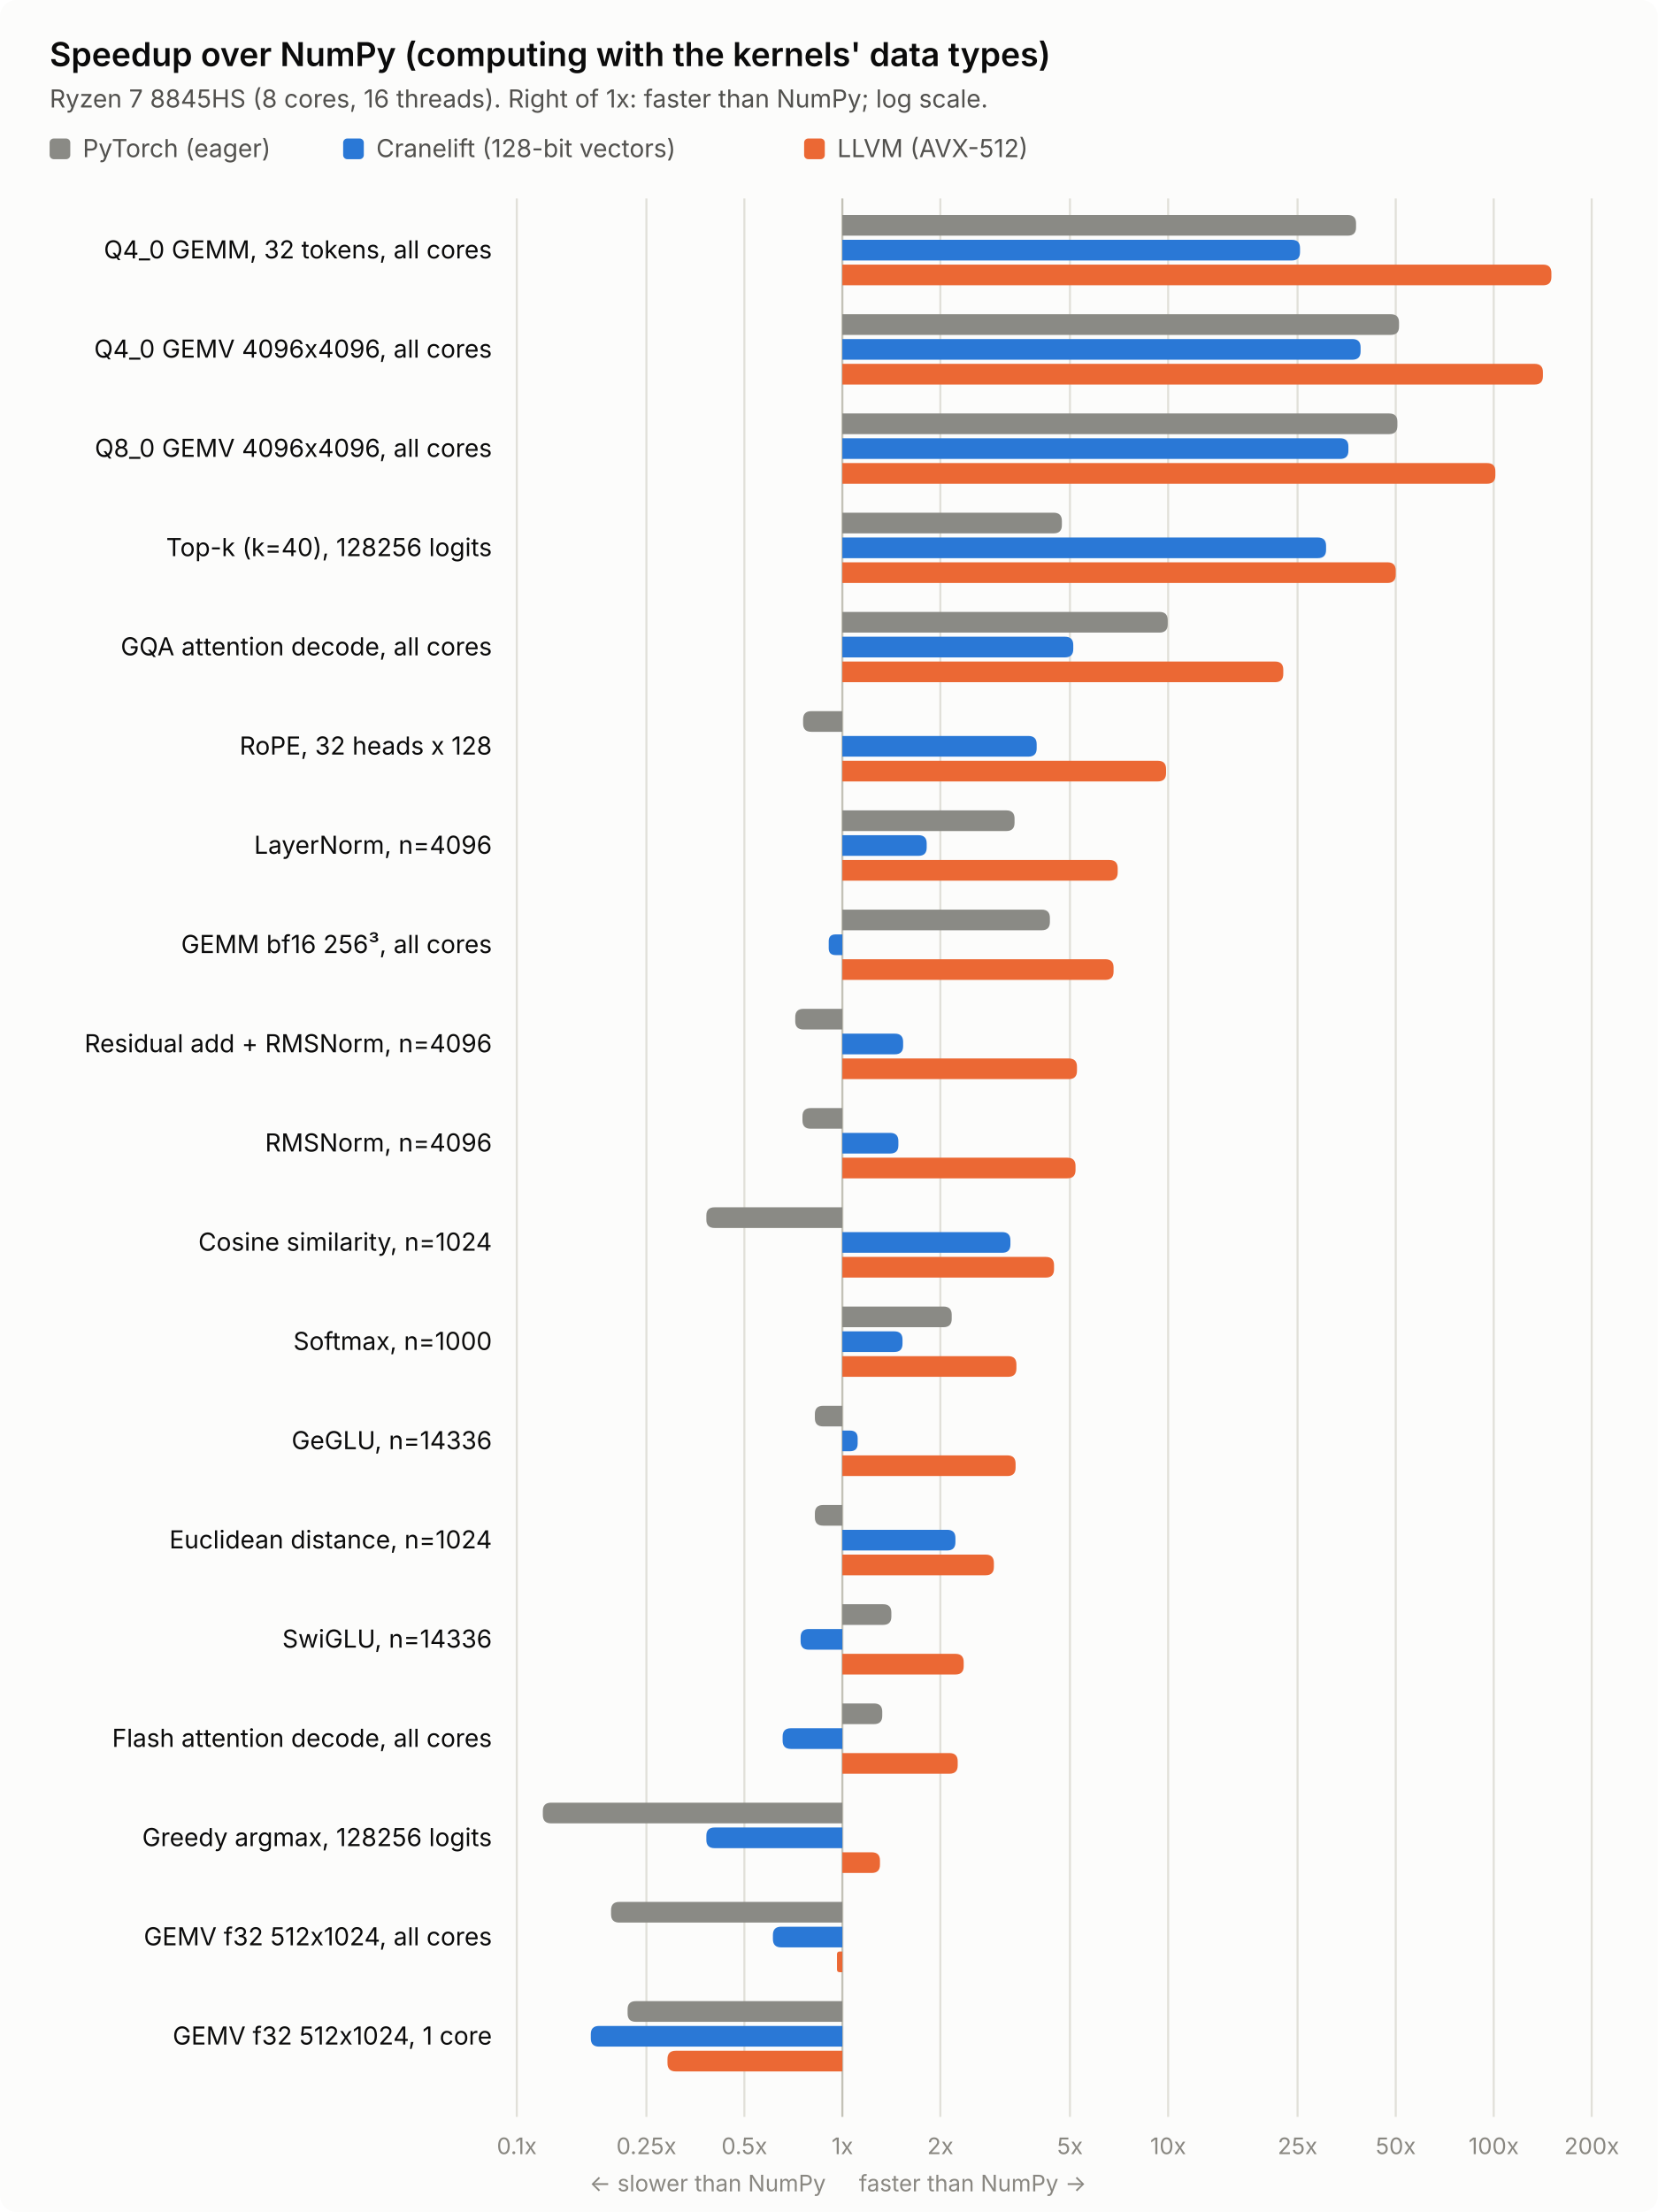
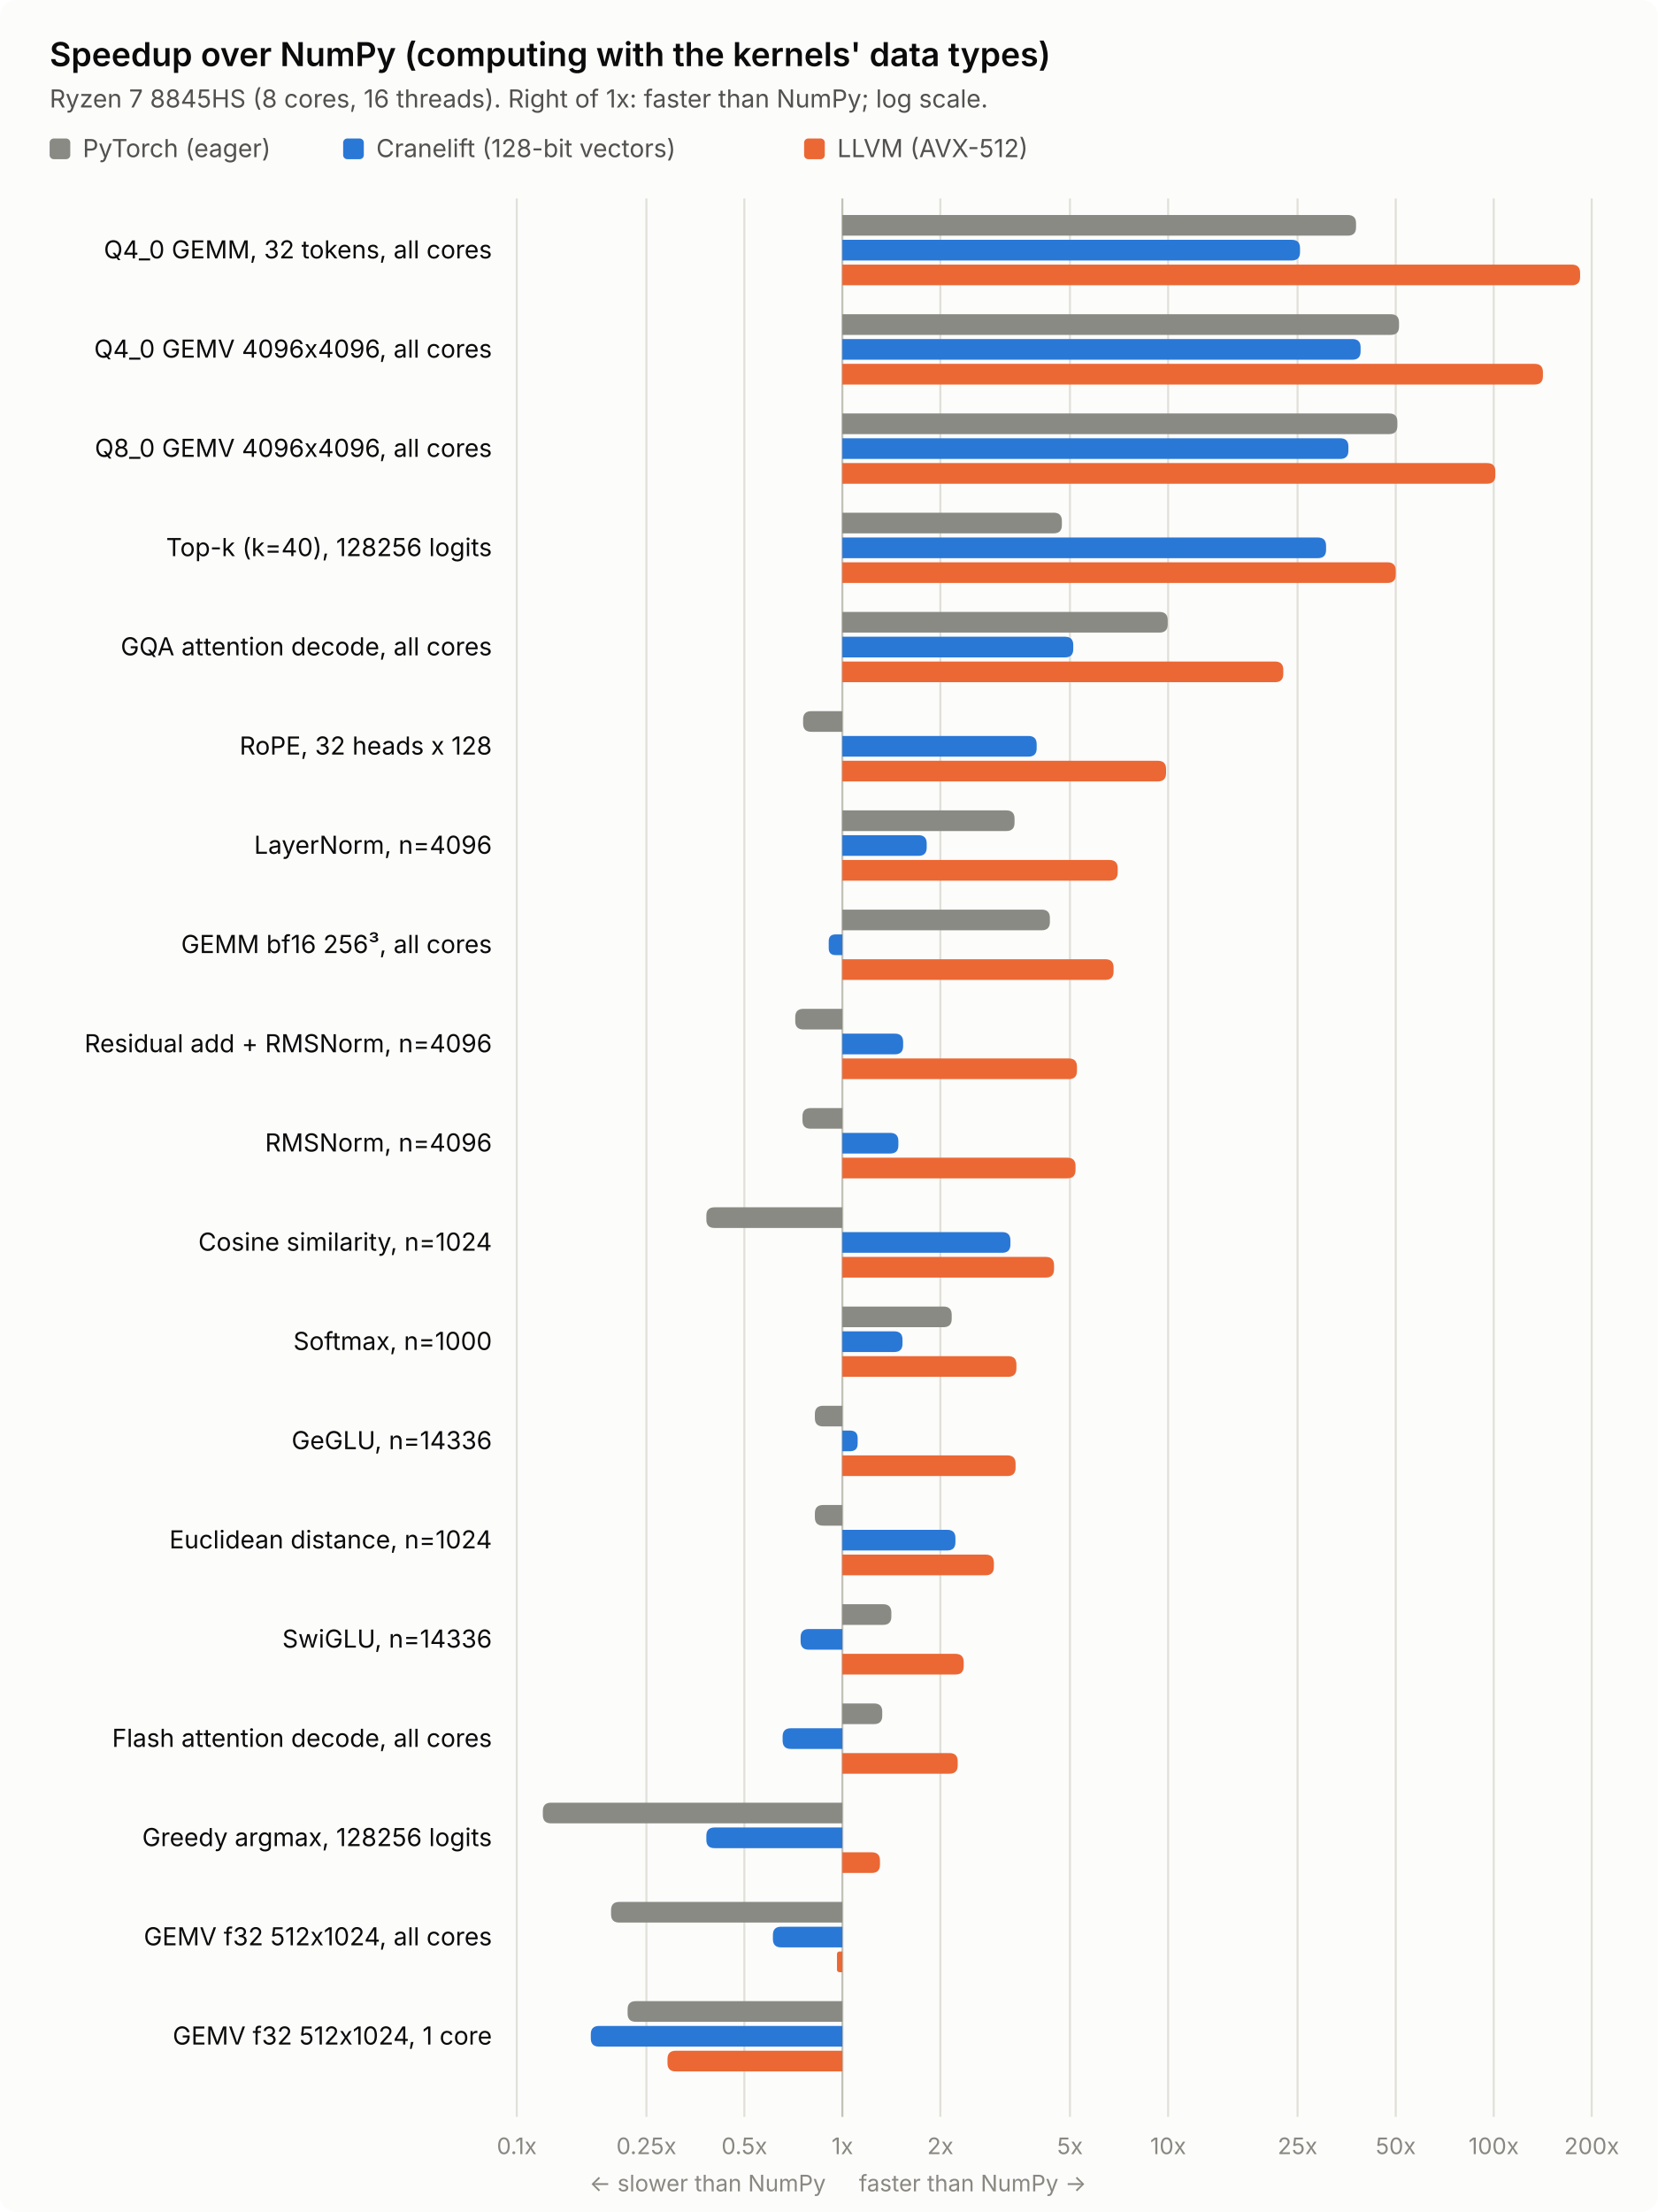
<svg xmlns="http://www.w3.org/2000/svg" width="802" height="1070" viewBox="0 0 802 1070" font-family="system-ui, -apple-system, &quot;Segoe UI&quot;, sans-serif">
  <rect width="802" height="1070" rx="8" fill="#fcfcfb" />
  <text x="24" y="32" font-size="16" font-weight="600" fill="#0b0b0b">Speedup over NumPy (computing with the kernels' data types)</text>
  <text x="24" y="52" font-size="12" fill="#52514e">Ryzen 7 8845HS (8 cores, 16 threads). Right of 1x: faster than NumPy; log scale.</text>
  <rect x="24" y="67" width="10" height="10" rx="2" fill="#8a8a85" />
  <text x="40" y="76" font-size="12" fill="#52514e">PyTorch (eager)</text>
  <rect x="166" y="67" width="10" height="10" rx="2" fill="#2a78d6" />
  <text x="182" y="76" font-size="12" fill="#52514e">Cranelift (128-bit vectors)</text>
  <rect x="389" y="67" width="10" height="10" rx="2" fill="#eb6834" />
  <text x="405" y="76" font-size="12" fill="#52514e">LLVM (AVX-512)</text>
  <line x1="250.0" y1="96" x2="250.0" y2="1024" stroke="#e1e0d9" stroke-width="1" />
  <text x="250.0" y="1042" font-size="11" text-anchor="middle" fill="#898781">0.1x</text>
  <line x1="312.7" y1="96" x2="312.7" y2="1024" stroke="#e1e0d9" stroke-width="1" />
  <text x="312.7" y="1042" font-size="11" text-anchor="middle" fill="#898781">0.25x</text>
  <line x1="360.1" y1="96" x2="360.1" y2="1024" stroke="#e1e0d9" stroke-width="1" />
  <text x="360.1" y="1042" font-size="11" text-anchor="middle" fill="#898781">0.5x</text>
  <line x1="407.5" y1="96" x2="407.5" y2="1024" stroke="#c3c2b7" stroke-width="1" />
  <text x="407.5" y="1042" font-size="11" text-anchor="middle" fill="#898781">1x</text>
  <line x1="454.9" y1="96" x2="454.9" y2="1024" stroke="#e1e0d9" stroke-width="1" />
  <text x="454.9" y="1042" font-size="11" text-anchor="middle" fill="#898781">2x</text>
  <line x1="517.6" y1="96" x2="517.6" y2="1024" stroke="#e1e0d9" stroke-width="1" />
  <text x="517.6" y="1042" font-size="11" text-anchor="middle" fill="#898781">5x</text>
  <line x1="565.1" y1="96" x2="565.1" y2="1024" stroke="#e1e0d9" stroke-width="1" />
  <text x="565.1" y="1042" font-size="11" text-anchor="middle" fill="#898781">10x</text>
  <line x1="627.7" y1="96" x2="627.7" y2="1024" stroke="#e1e0d9" stroke-width="1" />
  <text x="627.7" y="1042" font-size="11" text-anchor="middle" fill="#898781">25x</text>
  <line x1="675.2" y1="96" x2="675.2" y2="1024" stroke="#e1e0d9" stroke-width="1" />
  <text x="675.2" y="1042" font-size="11" text-anchor="middle" fill="#898781">50x</text>
  <line x1="722.6" y1="96" x2="722.6" y2="1024" stroke="#e1e0d9" stroke-width="1" />
  <text x="722.6" y="1042" font-size="11" text-anchor="middle" fill="#898781">100x</text>
  <line x1="770.0" y1="96" x2="770.0" y2="1024" stroke="#e1e0d9" stroke-width="1" />
  <text x="770.0" y="1042" font-size="11" text-anchor="middle" fill="#898781">200x</text>
  <text x="399.5" y="1060" font-size="11" text-anchor="end" fill="#898781">← slower than NumPy</text>
  <text x="415.5" y="1060" font-size="11" fill="#898781">faster than NumPy →</text>
  <text x="238" y="125.0" font-size="12" text-anchor="end" fill="#0b0b0b">Q4_0 GEMM, 32 tokens, all cores</text>
  <path d="M407.5,104.0 H652.0 Q656.0,104.0 656.0,108.0 V110.0 Q656.0,114.0 652.0,114.0 H407.5 Z" fill="#8a8a85" />
  <path d="M407.5,116.0 H624.9 Q628.9,116.0 628.9,120.0 V122.0 Q628.9,126.0 624.9,126.0 H407.5 Z" fill="#2a78d6" />
-   <path d="M407.5,128.0 H746.5 Q750.5,128.0 750.5,132.0 V134.0 Q750.5,138.0 746.5,138.0 H407.5 Z" fill="#eb6834" />
+   <path d="M407.5,128.0 H760.4 Q764.4,128.0 764.4,132.0 V134.0 Q764.4,138.0 760.4,138.0 H407.5 Z" fill="#eb6834" />
  <text x="238" y="173.0" font-size="12" text-anchor="end" fill="#0b0b0b">Q4_0 GEMV 4096x4096, all cores</text>
  <path d="M407.5,152.0 H672.8 Q676.8,152.0 676.8,156.0 V158.0 Q676.8,162.0 672.8,162.0 H407.5 Z" fill="#8a8a85" />
  <path d="M407.5,164.0 H654.2 Q658.2,164.0 658.2,168.0 V170.0 Q658.2,174.0 654.2,174.0 H407.5 Z" fill="#2a78d6" />
  <path d="M407.5,176.0 H742.4 Q746.4,176.0 746.4,180.0 V182.0 Q746.4,186.0 742.4,186.0 H407.5 Z" fill="#eb6834" />
  <text x="238" y="221.0" font-size="12" text-anchor="end" fill="#0b0b0b">Q8_0 GEMV 4096x4096, all cores</text>
  <path d="M407.5,200.0 H672.0 Q676.0,200.0 676.0,204.0 V206.0 Q676.0,210.0 672.0,210.0 H407.5 Z" fill="#8a8a85" />
  <path d="M407.5,212.0 H648.3 Q652.3,212.0 652.3,216.0 V218.0 Q652.3,222.0 648.3,222.0 H407.5 Z" fill="#2a78d6" />
  <path d="M407.5,224.0 H719.4 Q723.4,224.0 723.4,228.0 V230.0 Q723.4,234.0 719.4,234.0 H407.5 Z" fill="#eb6834" />
  <text x="238" y="269.0" font-size="12" text-anchor="end" fill="#0b0b0b">Top-k (k=40), 128256 logits</text>
  <path d="M407.5,248.0 H509.7 Q513.7,248.0 513.7,252.0 V254.0 Q513.7,258.0 509.7,258.0 H407.5 Z" fill="#8a8a85" />
  <path d="M407.5,260.0 H637.5 Q641.5,260.0 641.5,264.0 V266.0 Q641.5,270.0 637.5,270.0 H407.5 Z" fill="#2a78d6" />
  <path d="M407.5,272.0 H671.2 Q675.2,272.0 675.2,276.0 V278.0 Q675.2,282.0 671.2,282.0 H407.5 Z" fill="#eb6834" />
  <text x="238" y="317.0" font-size="12" text-anchor="end" fill="#0b0b0b">GQA attention decode, all cores</text>
  <path d="M407.5,296.0 H560.9 Q564.9,296.0 564.9,300.0 V302.0 Q564.9,306.0 560.9,306.0 H407.5 Z" fill="#8a8a85" />
  <path d="M407.5,308.0 H515.2 Q519.2,308.0 519.2,312.0 V314.0 Q519.2,318.0 515.2,318.0 H407.5 Z" fill="#2a78d6" />
  <path d="M407.5,320.0 H616.8 Q620.8,320.0 620.8,324.0 V326.0 Q620.8,330.0 616.8,330.0 H407.5 Z" fill="#eb6834" />
  <text x="238" y="365.0" font-size="12" text-anchor="end" fill="#0b0b0b">RoPE, 32 heads x 128</text>
  <path d="M407.5,344.0 H392.5 Q388.5,344.0 388.5,348.0 V350.0 Q388.5,354.0 392.5,354.0 H407.5 Z" fill="#8a8a85" />
  <path d="M407.5,356.0 H497.5 Q501.5,356.0 501.5,360.0 V362.0 Q501.5,366.0 497.5,366.0 H407.5 Z" fill="#2a78d6" />
  <path d="M407.5,368.0 H560.1 Q564.1,368.0 564.1,372.0 V374.0 Q564.1,378.0 560.1,378.0 H407.5 Z" fill="#eb6834" />
  <text x="238" y="413.0" font-size="12" text-anchor="end" fill="#0b0b0b">LayerNorm, n=4096</text>
  <path d="M407.5,392.0 H486.8 Q490.8,392.0 490.8,396.0 V398.0 Q490.8,402.0 486.8,402.0 H407.5 Z" fill="#8a8a85" />
  <path d="M407.5,404.0 H444.3 Q448.3,404.0 448.3,408.0 V410.0 Q448.3,414.0 444.3,414.0 H407.5 Z" fill="#2a78d6" />
  <path d="M407.5,416.0 H536.7 Q540.7,416.0 540.7,420.0 V422.0 Q540.7,426.0 536.7,426.0 H407.5 Z" fill="#eb6834" />
  <text x="238" y="461.0" font-size="12" text-anchor="end" fill="#0b0b0b">GEMM bf16 256³, all cores</text>
  <path d="M407.5,440.0 H503.9 Q507.9,440.0 507.9,444.0 V446.0 Q507.9,450.0 503.9,450.0 H407.5 Z" fill="#8a8a85" />
  <path d="M407.5,452.0 H404.2 Q400.9,452.0 400.9,455.3 V458.7 Q400.9,462.0 404.2,462.0 H407.5 Z" fill="#2a78d6" />
  <path d="M407.5,464.0 H534.7 Q538.7,464.0 538.7,468.0 V470.0 Q538.7,474.0 534.7,474.0 H407.5 Z" fill="#eb6834" />
  <text x="238" y="509.0" font-size="12" text-anchor="end" fill="#0b0b0b">Residual add + RMSNorm, n=4096</text>
  <path d="M407.5,488.0 H388.7 Q384.7,488.0 384.7,492.0 V494.0 Q384.7,498.0 388.7,498.0 H407.5 Z" fill="#8a8a85" />
  <path d="M407.5,500.0 H432.9 Q436.9,500.0 436.9,504.0 V506.0 Q436.9,510.0 432.9,510.0 H407.5 Z" fill="#2a78d6" />
  <path d="M407.5,512.0 H517.0 Q521.0,512.0 521.0,516.0 V518.0 Q521.0,522.0 517.0,522.0 H407.5 Z" fill="#eb6834" />
  <text x="238" y="557.0" font-size="12" text-anchor="end" fill="#0b0b0b">RMSNorm, n=4096</text>
  <path d="M407.5,536.0 H392.2 Q388.2,536.0 388.2,540.0 V542.0 Q388.2,546.0 392.2,546.0 H407.5 Z" fill="#8a8a85" />
  <path d="M407.5,548.0 H430.6 Q434.6,548.0 434.6,552.0 V554.0 Q434.6,558.0 430.6,558.0 H407.5 Z" fill="#2a78d6" />
  <path d="M407.5,560.0 H516.3 Q520.3,560.0 520.3,564.0 V566.0 Q520.3,570.0 516.3,570.0 H407.5 Z" fill="#eb6834" />
  <text x="238" y="605.0" font-size="12" text-anchor="end" fill="#0b0b0b">Cosine similarity, n=1024</text>
  <path d="M407.5,584.0 H345.7 Q341.7,584.0 341.7,588.0 V590.0 Q341.7,594.0 345.7,594.0 H407.5 Z" fill="#8a8a85" />
  <path d="M407.5,596.0 H484.8 Q488.8,596.0 488.8,600.0 V602.0 Q488.8,606.0 484.8,606.0 H407.5 Z" fill="#2a78d6" />
  <path d="M407.5,608.0 H505.9 Q509.9,608.0 509.9,612.0 V614.0 Q509.9,618.0 505.9,618.0 H407.5 Z" fill="#eb6834" />
  <text x="238" y="653.0" font-size="12" text-anchor="end" fill="#0b0b0b">Softmax, n=1000</text>
  <path d="M407.5,632.0 H456.4 Q460.4,632.0 460.4,636.0 V638.0 Q460.4,642.0 456.4,642.0 H407.5 Z" fill="#8a8a85" />
  <path d="M407.5,644.0 H432.6 Q436.6,644.0 436.6,648.0 V650.0 Q436.6,654.0 432.6,654.0 H407.5 Z" fill="#2a78d6" />
  <path d="M407.5,656.0 H487.7 Q491.7,656.0 491.7,660.0 V662.0 Q491.7,666.0 487.7,666.0 H407.5 Z" fill="#eb6834" />
  <text x="238" y="701.0" font-size="12" text-anchor="end" fill="#0b0b0b">GeGLU, n=14336</text>
  <path d="M407.5,680.0 H398.2 Q394.2,680.0 394.2,684.0 V686.0 Q394.2,690.0 398.2,690.0 H407.5 Z" fill="#8a8a85" />
  <path d="M407.5,692.0 H411.2 Q414.9,692.0 414.9,695.7 V698.3 Q414.9,702.0 411.2,702.0 H407.5 Z" fill="#2a78d6" />
  <path d="M407.5,704.0 H487.3 Q491.3,704.0 491.3,708.0 V710.0 Q491.3,714.0 487.3,714.0 H407.5 Z" fill="#eb6834" />
  <text x="238" y="749.0" font-size="12" text-anchor="end" fill="#0b0b0b">Euclidean distance, n=1024</text>
  <path d="M407.5,728.0 H398.2 Q394.2,728.0 394.2,732.0 V734.0 Q394.2,738.0 398.2,738.0 H407.5 Z" fill="#8a8a85" />
  <path d="M407.5,740.0 H458.2 Q462.2,740.0 462.2,744.0 V746.0 Q462.2,750.0 458.2,750.0 H407.5 Z" fill="#2a78d6" />
  <path d="M407.5,752.0 H476.8 Q480.8,752.0 480.8,756.0 V758.0 Q480.8,762.0 476.8,762.0 H407.5 Z" fill="#eb6834" />
  <text x="238" y="797.0" font-size="12" text-anchor="end" fill="#0b0b0b">SwiGLU, n=14336</text>
  <path d="M407.5,776.0 H427.2 Q431.2,776.0 431.2,780.0 V782.0 Q431.2,786.0 427.2,786.0 H407.5 Z" fill="#8a8a85" />
  <path d="M407.5,788.0 H391.3 Q387.3,788.0 387.3,792.0 V794.0 Q387.3,798.0 391.3,798.0 H407.5 Z" fill="#2a78d6" />
  <path d="M407.5,800.0 H462.2 Q466.2,800.0 466.2,804.0 V806.0 Q466.2,810.0 462.2,810.0 H407.5 Z" fill="#eb6834" />
  <text x="238" y="845.0" font-size="12" text-anchor="end" fill="#0b0b0b">Flash attention decode, all cores</text>
  <path d="M407.5,824.0 H422.8 Q426.8,824.0 426.8,828.0 V830.0 Q426.8,834.0 422.8,834.0 H407.5 Z" fill="#8a8a85" />
  <path d="M407.5,836.0 H382.6 Q378.6,836.0 378.6,840.0 V842.0 Q378.6,846.0 382.6,846.0 H407.5 Z" fill="#2a78d6" />
  <path d="M407.5,848.0 H459.3 Q463.3,848.0 463.3,852.0 V854.0 Q463.3,858.0 459.3,858.0 H407.5 Z" fill="#eb6834" />
  <text x="238" y="893.0" font-size="12" text-anchor="end" fill="#0b0b0b">Greedy argmax, 128256 logits</text>
  <path d="M407.5,872.0 H266.6 Q262.6,872.0 262.6,876.0 V878.0 Q262.6,882.0 266.6,882.0 H407.5 Z" fill="#8a8a85" />
  <path d="M407.5,884.0 H345.7 Q341.7,884.0 341.7,888.0 V890.0 Q341.7,894.0 345.7,894.0 H407.5 Z" fill="#2a78d6" />
  <path d="M407.5,896.0 H421.7 Q425.7,896.0 425.7,900.0 V902.0 Q425.7,906.0 421.7,906.0 H407.5 Z" fill="#eb6834" />
  <text x="238" y="941.0" font-size="12" text-anchor="end" fill="#0b0b0b">GEMV f32 512x1024, all cores</text>
  <path d="M407.5,920.0 H299.6 Q295.6,920.0 295.6,924.0 V926.0 Q295.6,930.0 299.6,930.0 H407.5 Z" fill="#8a8a85" />
  <path d="M407.5,932.0 H377.9 Q373.9,932.0 373.9,936.0 V938.0 Q373.9,942.0 377.9,942.0 H407.5 Z" fill="#2a78d6" />
  <path d="M407.5,944.0 H406.2 Q404.9,944.0 404.9,945.3 V952.7 Q404.9,954.0 406.2,954.0 H407.5 Z" fill="#eb6834" />
  <text x="238" y="989.0" font-size="12" text-anchor="end" fill="#0b0b0b">GEMV f32 512x1024, 1 core</text>
  <path d="M407.5,968.0 H307.6 Q303.6,968.0 303.6,972.0 V974.0 Q303.6,978.0 307.6,978.0 H407.5 Z" fill="#8a8a85" />
  <path d="M407.5,980.0 H289.8 Q285.8,980.0 285.8,984.0 V986.0 Q285.8,990.0 289.8,990.0 H407.5 Z" fill="#2a78d6" />
  <path d="M407.5,992.0 H326.9 Q322.9,992.0 322.9,996.0 V998.0 Q322.9,1002.0 326.9,1002.0 H407.5 Z" fill="#eb6834" />
</svg>
